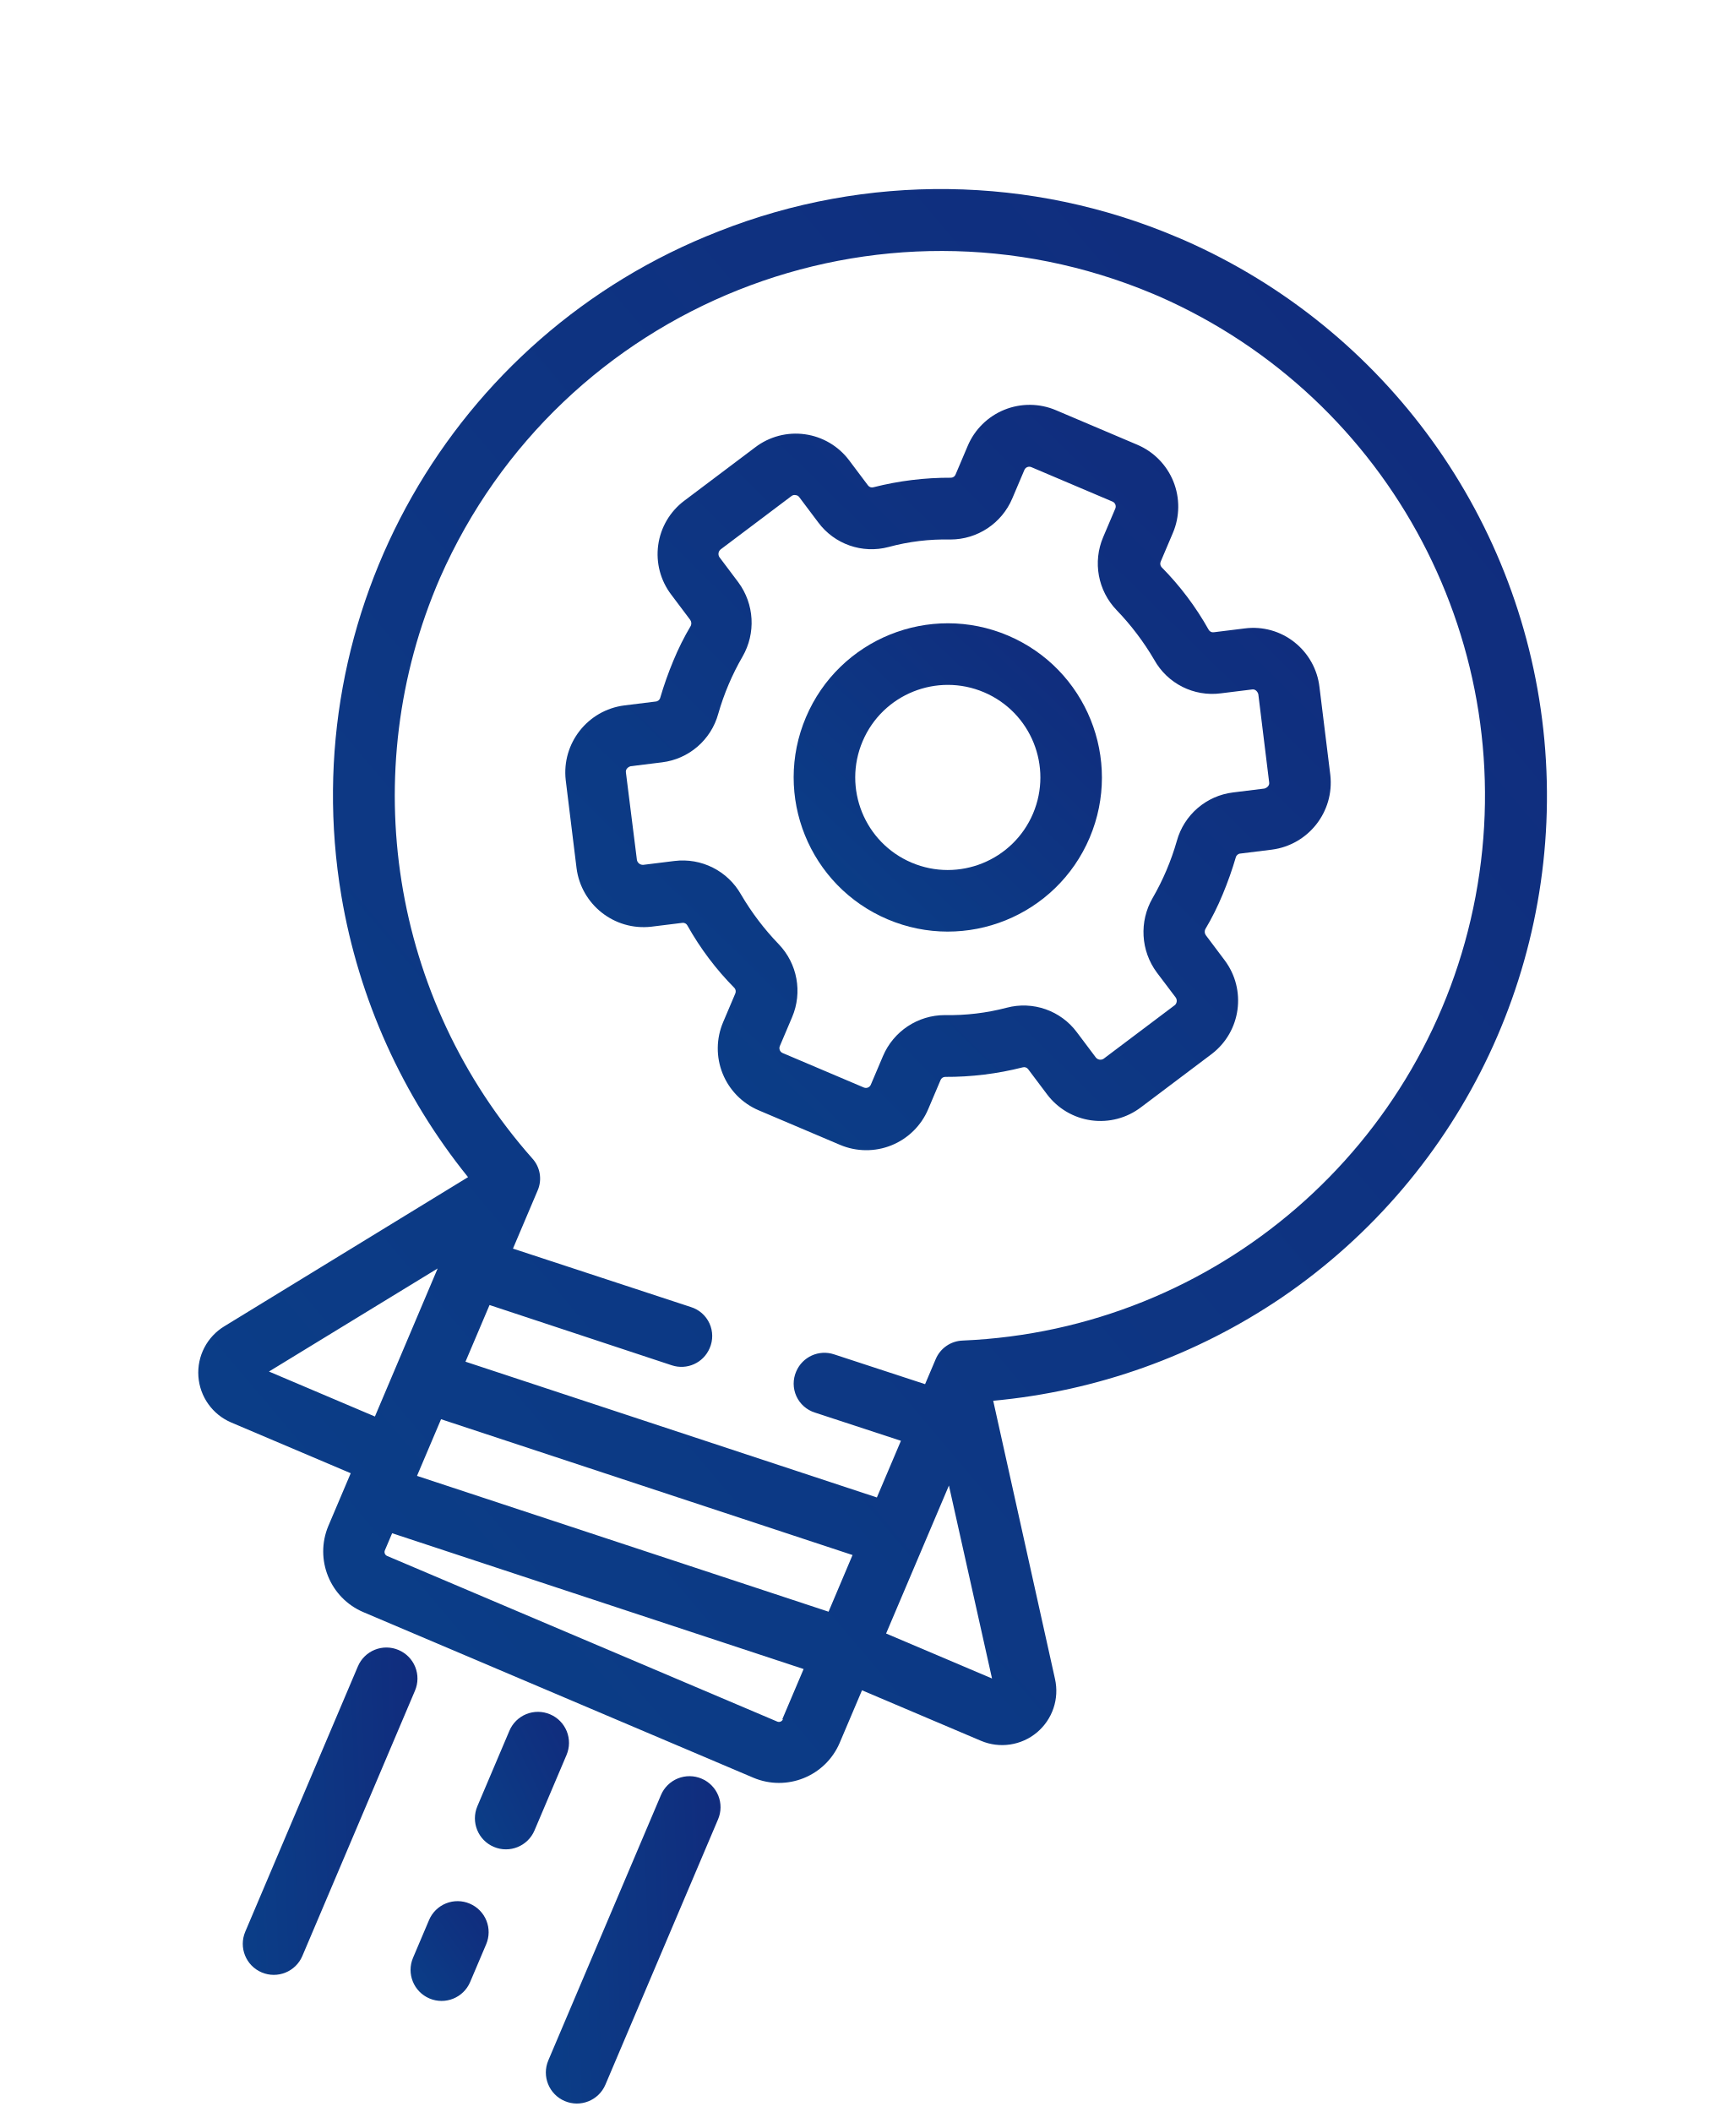
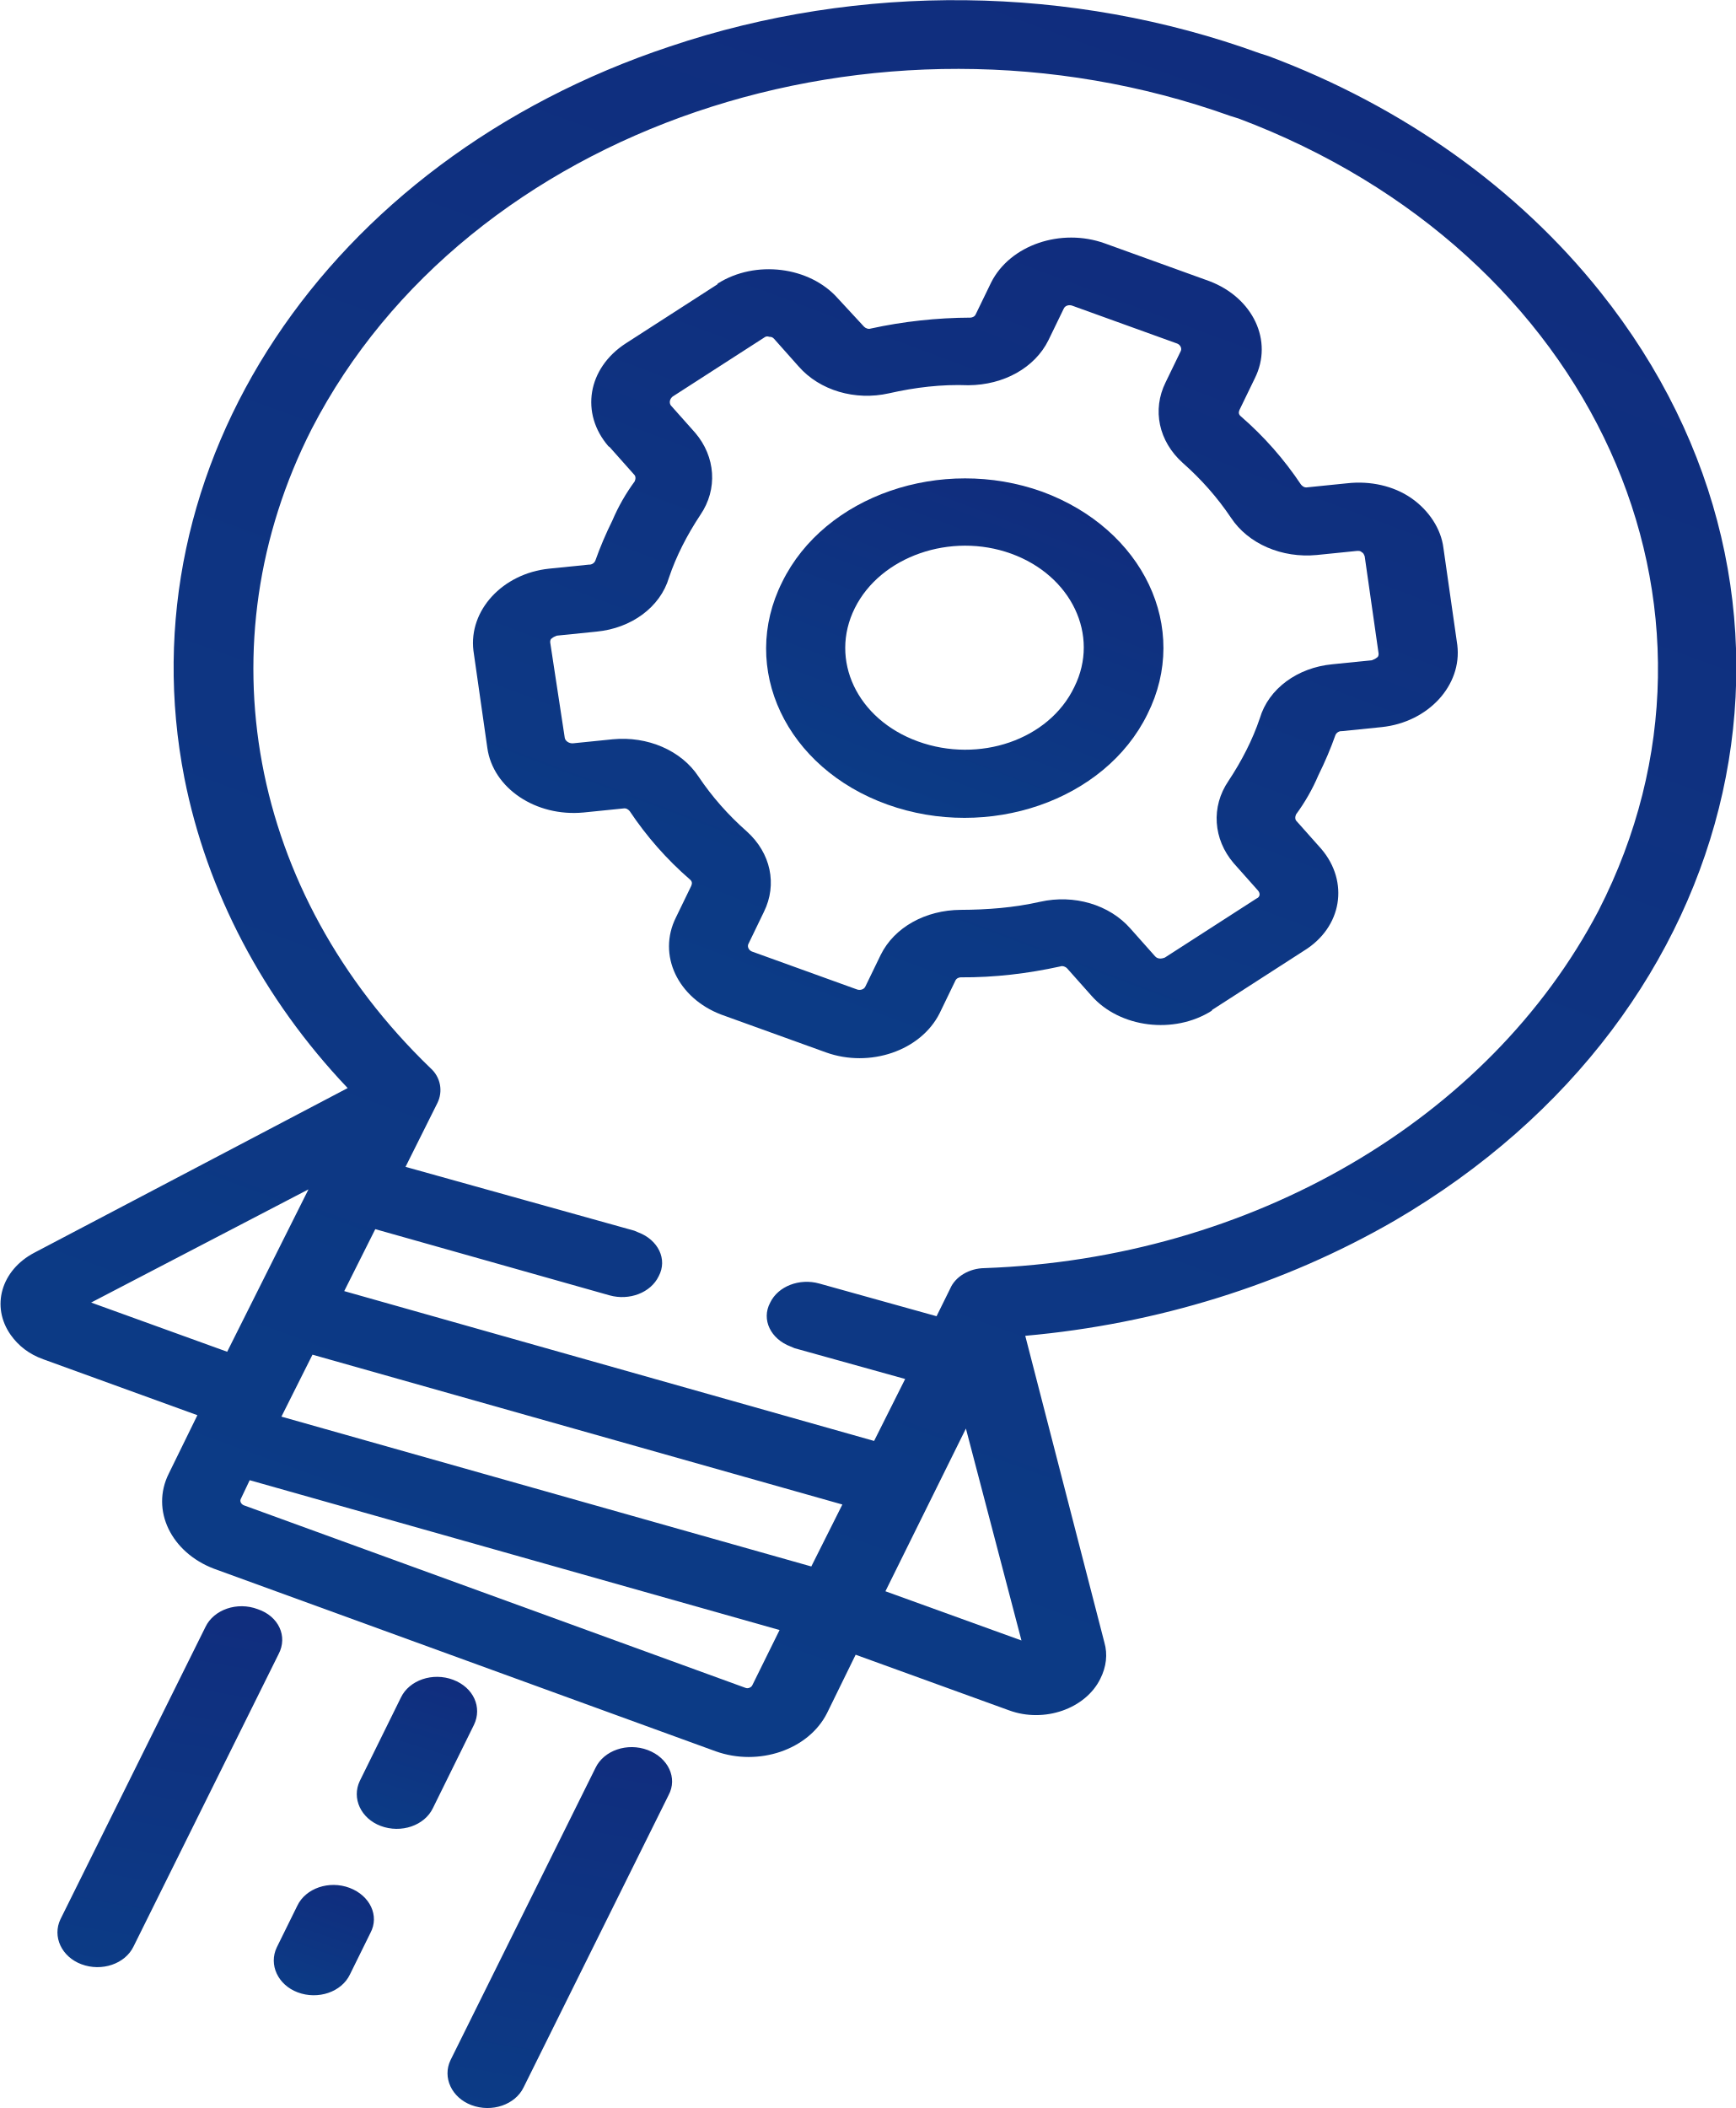
- <svg xmlns="http://www.w3.org/2000/svg" viewBox="0 0 72.032 87.669">
-   <defs>
-     <style>
-       .cls-1 {
-         fill: url(#linear-gradient);
-       }
-     </style>
-     <linearGradient id="linear-gradient" x1="0.712" y1="-0.178" x2="-0.316" y2="2.55" gradientUnits="objectBoundingBox">
-       <stop offset="0" stop-color="#112a7c" />
-       <stop offset="1" stop-color="#035796" />
+ <svg xmlns="http://www.w3.org/2000/svg" version="1.1" id="Слой_1" x="0px" y="0px" viewBox="0 0 198.4 240.9" style="enable-background:new 0 0 198.4 240.9;" xml:space="preserve">
+   <style type="text/css">
+ 	.st0{fill:url(#Path_371_1_);}
+ 	.st1{fill:url(#Path_372_1_);}
+ 	.st2{fill:url(#Path_373_1_);}
+ 	.st3{fill:url(#Path_374_1_);}
+ 	.st4{fill:url(#Path_375_1_);}
+ 	.st5{fill:url(#Path_376_1_);}
+ 	.st6{fill:url(#Path_377_1_);}
+ </style>
+   <g id="_5features" transform="matrix(0.921, 0.391, -0.391, 0.921, 25.673, 0)">
+     <linearGradient id="Path_371_1_" gradientUnits="userSpaceOnUse" x1="-523.592" y1="939.697" x2="-526.919" y2="930.869" gradientTransform="matrix(27.4966 -12.338 -11.6734 -29.0622 25497.363 20816.85)">
+       <stop offset="0" style="stop-color:#112A7C" />
+       <stop offset="1" style="stop-color:#035796" />
    </linearGradient>
-   </defs>
-   <g id="_5features" data-name="5features" transform="matrix(0.921, 0.391, -0.391, 0.921, 25.673, 0)">
-     <path id="Path_371" data-name="Path 371" class="cls-1" d="M80.264,61.572l-1.128-.653a.248.248,0,0,1-.119-.218,11.169,11.169,0,0,0,.1-1.623,14.884,14.884,0,0,0-.1-1.623.213.213,0,0,1,.119-.218l1.128-.653a2.806,2.806,0,0,0,1.029-3.8L79.452,49.6a2.779,2.779,0,0,0-1.683-1.307,2.745,2.745,0,0,0-2.118.277l-1.128.653a.207.207,0,0,1-.238-.02,12.077,12.077,0,0,0-2.811-1.623.218.218,0,0,1-.119-.2V46.091A2.788,2.788,0,0,0,68.564,43.3H64.9a2.788,2.788,0,0,0-2.791,2.791v1.287a.209.209,0,0,1-.119.2A12.823,12.823,0,0,0,59.181,49.2a.207.207,0,0,1-.238.02l-1.128-.653a2.771,2.771,0,0,0-3.8,1.029l-1.841,3.187a2.771,2.771,0,0,0,1.029,3.8l1.128.653a.248.248,0,0,1,.119.218,11.169,11.169,0,0,0-.1,1.623,14.883,14.883,0,0,0,.1,1.623.213.213,0,0,1-.119.218l-1.128.653a2.806,2.806,0,0,0-1.029,3.8l1.841,3.187a2.806,2.806,0,0,0,3.8,1.029l1.128-.653a.207.207,0,0,1,.238.02,12.077,12.077,0,0,0,2.811,1.623.218.218,0,0,1,.119.2v1.287A2.788,2.788,0,0,0,64.9,74.855h3.662a2.788,2.788,0,0,0,2.791-2.791V70.758a.209.209,0,0,1,.119-.2,12.823,12.823,0,0,0,2.811-1.623.207.207,0,0,1,.238-.02l1.128.653a2.771,2.771,0,0,0,3.8-1.029l1.841-3.187a2.788,2.788,0,0,0-1.029-3.781Zm-1.188,2.534-1.841,3.187a.243.243,0,0,1-.317.079l-1.128-.653a2.753,2.753,0,0,0-3.088.2A9.367,9.367,0,0,1,70.465,68.2a2.79,2.79,0,0,0-1.7,2.574v1.287a.22.22,0,0,1-.218.218H64.882a.22.22,0,0,1-.218-.218V70.758a2.79,2.79,0,0,0-1.7-2.574A10.931,10.931,0,0,1,60.725,66.9a2.78,2.78,0,0,0-3.088-.2l-1.128.653a.254.254,0,0,1-.317-.079l-1.841-3.167a.2.2,0,0,1-.02-.178.3.3,0,0,1,.1-.139l1.128-.653a2.767,2.767,0,0,0,1.366-2.771,10.494,10.494,0,0,1,0-2.574,2.817,2.817,0,0,0-1.366-2.771l-1.128-.653a.243.243,0,0,1-.079-.317l1.841-3.187a.2.2,0,0,1,.139-.1.2.2,0,0,1,.178.02l1.128.653a2.753,2.753,0,0,0,3.088-.2,9,9,0,0,1,2.237-1.287,2.79,2.79,0,0,0,1.7-2.574V46.091a.22.22,0,0,1,.218-.218h3.662a.22.22,0,0,1,.218.218v1.287a2.79,2.79,0,0,0,1.7,2.574A10.931,10.931,0,0,1,72.7,51.238a2.75,2.75,0,0,0,3.088.2l1.128-.653a.2.2,0,0,1,.178-.02.3.3,0,0,1,.139.1l1.841,3.187a.2.2,0,0,1,.02.178.3.3,0,0,1-.1.139l-1.128.653A2.767,2.767,0,0,0,76.5,57.791a10.495,10.495,0,0,1,0,2.574,2.817,2.817,0,0,0,1.366,2.771L79,63.789a.243.243,0,0,1,.079.317Zm0,0" transform="translate(-41.542 -34.728)" />
-     <g id="Group_281" data-name="Group 281" transform="translate(0)">
-       <path id="Path_372" data-name="Path 372" class="cls-1" d="M101.294,90.7a6.394,6.394,0,1,0,6.394,6.394,6.4,6.4,0,0,0-6.394-6.394Zm0,10.235a3.84,3.84,0,1,1,3.84-3.84,3.844,3.844,0,0,1-3.84,3.84Zm0,0" transform="translate(-76.112 -72.745)" />
-       <path id="Path_373" data-name="Path 373" class="cls-1" d="M46.36,38.8A25.183,25.183,0,0,0,25.494,0h-.317a25.069,25.069,0,0,0-17.6,7.206A25.124,25.124,0,0,0,3.936,38.7a25.255,25.255,0,0,0,9.4,8.691L6.45,57.033A2.249,2.249,0,0,0,8.271,60.6h5.385v2.376A2.737,2.737,0,0,0,16.388,65.7H33.967A2.737,2.737,0,0,0,36.7,62.972V60.6h5.365a2.249,2.249,0,0,0,1.821-3.563l-6.869-9.621A25.493,25.493,0,0,0,46.36,38.8Zm-32.7,19.242H8.885l4.771-6.671Zm20.489,4.949a.177.177,0,0,1-.178.178H16.388a.177.177,0,0,1-.178-.178V62.22l17.916-1.485v2.257Zm0-4.85L16.23,59.627V57.073l17.916-1.485Zm7.325-.1H36.7V51.371ZM34.878,45.611a1.26,1.26,0,0,0-.732,1.148v1.128l-3.959.337a1.271,1.271,0,0,0-1.168,1.267A1.258,1.258,0,0,0,30.4,50.758l3.742-.317v2.554L16.23,54.48V51.926l7.938-.653a1.271,1.271,0,0,0,1.168-1.267,1.258,1.258,0,0,0-1.386-1.267l-7.74.653V46.779a1.239,1.239,0,0,0-.732-1.148A22.7,22.7,0,0,1,2.55,24.963,22.711,22.711,0,0,1,25.177,2.554h.277a22.626,22.626,0,0,1,9.423,43.057Zm0,0" transform="translate(0.004)" />
+     <path id="Path_371" class="st0" d="M153.2,40.3l-3.8-1.8c-0.3-0.1-0.4-0.4-0.4-0.7c0.4-1.7,0.6-3.4,0.6-5.1c0.1-1.7,0.1-3.4,0-5   c0-0.3,0.2-0.6,0.5-0.7l4-2.2c4.7-2.6,6.6-8,4.3-12l-5.8-9.6c-1.1-1.9-3.2-3.3-5.6-3.8c-2.4-0.5-5.1,0-7.4,1.3l-4,2.2   c-0.3,0.2-0.6,0.1-0.8,0c-2.9-1.9-6-3.4-9.4-4.5c-0.3-0.1-0.4-0.3-0.4-0.6l0.2-4c0.3-4.8-3.8-8.4-9.1-8.2c0,0,0,0,0,0l-12.7,0.7   c-5.3,0.3-9.9,4.4-10.2,9.2c0,0,0,0,0,0l-0.2,4c0,0.3-0.2,0.5-0.4,0.6c-3.5,1.5-6.9,3.4-10,5.6c-0.2,0.2-0.6,0.2-0.8,0.1L77.8,4   c-4.4-2.1-10.4-0.4-13.3,3.8c0,0,0,0,0,0.1l-7,10.3c-2.9,4.3-1.7,9.4,2.8,11.6c0,0,0,0,0.1,0l3.8,1.8c0.3,0.1,0.4,0.4,0.4,0.7   c-0.4,1.7-0.6,3.4-0.6,5.1c-0.1,1.7-0.1,3.4,0,5c0,0.3-0.2,0.6-0.5,0.7l-4,2.2c-4.7,2.6-6.6,8-4.3,12l5.8,9.6c2.4,4,8.2,5.1,13,2.5   l4-2.2c0.3-0.2,0.6-0.1,0.8,0c2.9,1.9,6,3.4,9.4,4.5c0.3,0.1,0.4,0.3,0.4,0.6l-0.2,4c-0.3,4.8,3.8,8.4,9.1,8.2c0,0,0,0,0,0   l12.7-0.7c5.3-0.3,9.9-4.4,10.2-9.2c0,0,0,0,0,0l0.2-4.1c0-0.3,0.2-0.5,0.4-0.6c3.6-1.5,6.9-3.4,10-5.6c0.2-0.2,0.6-0.2,0.8-0.1   l3.8,1.8c4.4,2.1,10.4,0.4,13.3-3.8c0,0,0,0,0-0.1l7-10.3C158.9,47.6,157.6,42.5,153.2,40.3L153.2,40.3z M148.6,48.4l-7,10.3   c-0.3,0.3-0.7,0.5-1.1,0.3l-3.8-1.8c-3.3-1.6-7.5-1.1-10.7,1.2c-2.5,1.8-5.2,3.2-8,4.4c-3.7,1.6-6.2,4.8-6.4,8.3l-0.2,4   c0,0.4-0.4,0.7-0.8,0.7l-12.7,0.7c-0.4,0-0.7-0.3-0.7-0.6l0.2-4.1c0.2-3.5-1.9-6.5-5.4-7.7c-2.7-0.9-5.2-2.1-7.5-3.6   c-3-2-7.2-2-10.7-0.1l-4,2.2c-0.4,0.2-0.9,0.1-1.1-0.2L62.9,53c-0.1-0.2-0.1-0.4,0-0.5c0.1-0.2,0.2-0.3,0.4-0.5l4-2.2   c3.5-1.9,5.6-5.4,5.2-8.9c-0.2-2.6,0-5.3,0.5-8c0.7-3.5-1-6.8-4.2-8.4L65,22.7c-0.3-0.2-0.4-0.6-0.2-1l7-10.3   c0.1-0.2,0.3-0.3,0.5-0.3c0.2-0.1,0.4-0.1,0.6,0l3.8,1.8c3.3,1.6,7.5,1.1,10.7-1.2c2.5-1.8,5.1-3.3,8-4.4c3.7-1.6,6.2-4.8,6.4-8.3   l0.2-4c0-0.4,0.4-0.7,0.8-0.7l12.7-0.7c0.4,0,0.7,0.3,0.7,0.6l-0.2,4c-0.2,3.5,1.9,6.5,5.4,7.7c2.7,0.9,5.2,2.1,7.5,3.6   c3,2,7.2,2,10.7,0.1l4-2.2c0.2-0.1,0.4-0.2,0.6-0.1c0.2,0,0.3,0.1,0.5,0.3l5.8,9.6c0.1,0.2,0.1,0.4,0,0.5c-0.1,0.2-0.2,0.3-0.4,0.5   l-4,2.2c-3.5,1.9-5.6,5.4-5.2,8.9c0.2,2.6,0,5.3-0.5,8c-0.7,3.5,1,6.8,4.2,8.4l3.8,1.8C148.8,47.7,148.9,48.1,148.6,48.4   L148.6,48.4z" />
+     <g id="Group_281" transform="translate(0)">
+       <linearGradient id="Path_372_1_" gradientUnits="userSpaceOnUse" x1="-482.041" y1="919.047" x2="-485.419" y2="910.083" gradientTransform="matrix(11.7778 -5.0001 -5.0001 -11.7778 10389.958 8421.241)">
+         <stop offset="0" style="stop-color:#112A7C" />
+         <stop offset="1" style="stop-color:#035796" />
+       </linearGradient>
+       <path id="Path_372" class="st1" d="M107.9,15.2c-12.2,0.7-22.7,10.1-23.3,21.1c-0.7,11,8.7,19.4,21,18.7    c12.2-0.7,22.7-10.1,23.3-21.1c0,0,0,0,0,0C129.6,22.9,120.2,14.6,107.9,15.2z M106,47c-7.4,0.4-13-4.6-12.6-11.2    c0.4-6.6,6.7-12.3,14-12.7s13,4.6,12.6,11.2l0,0C119.7,41,113.4,46.6,106,47z" />
+       <linearGradient id="Path_373_1_" gradientUnits="userSpaceOnUse" x1="-536.377" y1="945.989" x2="-539.765" y2="936.999" gradientTransform="matrix(46.3894 -25.6887 -19.6941 -60.5097 43655.223 43378.113)">
+         <stop offset="0" style="stop-color:#112A7C" />
+         <stop offset="1" style="stop-color:#035796" />
+       </linearGradient>
+       <path id="Path_373" class="st2" d="M177.5,76.1c28.2-37.8,19.4-85.6-19.8-106.8c-13.3-7.2-29-10.7-45.4-10l-1.1,0.1    C88.4-39.4,66-30.2,48.9-15C17.8,12.4,10.2,53.6,30.5,83.6c7.4,10.9,18.1,19.7,31,25.3l-25.6,31.3c-2.7,3.3-2.2,7.6,1.2,9.7    c1.3,0.8,2.8,1.2,4.5,1.1l18.7-1l-0.4,7.4c-0.3,4.7,3.8,8.2,9,8l60.9-3.2c5.2-0.3,9.7-4.3,10-9l0.4-7.4l18.6-1    c4.3-0.2,8-3.6,8.2-7.4c0.1-1.5-0.3-2.9-1.2-4l-22-28.7C157.1,97.6,168.7,87.8,177.5,76.1z M60.6,142l-16.5,0.9l17.8-21.6    L60.6,142z M130.7,153.6c0,0.3-0.3,0.6-0.6,0.6c0,0,0,0,0,0l-60.9,3.2c-0.3,0-0.6-0.2-0.6-0.5c0,0,0,0,0,0l0.1-2.4l62.4-7.9    L130.7,153.6L130.7,153.6z M131.6,138.5l-62.4,7.9l0.5-7.9l62.4-7.9L131.6,138.5z M157,136.9l-16.5,0.9l1.2-20.7L157,136.9z     M136.5,99.4c-1.6,0.7-2.7,2.2-2.7,3.7l-0.2,3.5l-13.8,1.8c-2.3,0.3-4.2,2.1-4.3,4.2c-0.2,2.2,1.7,3.8,4.1,3.7c0.2,0,0.3,0,0.5,0    l13-1.7l-0.5,7.9l-62.4,7.9l0.5-7.9l27.6-3.5c2.3-0.3,4.2-2.1,4.3-4.2c0.2-2.2-1.7-3.8-4.1-3.7c-0.2,0-0.3,0-0.5,0l-26.9,3.5    l0.5-8.1c0.1-1.5-0.8-2.9-2.3-3.4c-26.9-10.3-42.9-34.5-41-61.9c2.9-38.6,39.6-71.4,82.6-73.9l1-0.1c43.3-1.8,76,28.3,73.2,67.2    C182.9,61.3,164.1,86.5,136.5,99.4L136.5,99.4z" />
    </g>
-     <path id="Path_374" data-name="Path 374" class="cls-1" d="M121.987,379.4a1.284,1.284,0,0,0-1.287,1.287v1.7a1.287,1.287,0,1,0,2.574,0v-1.7a1.284,1.284,0,0,0-1.287-1.287Zm0,0" transform="translate(-96.805 -304.293)" />
-     <path id="Path_375" data-name="Path 375" class="cls-1" d="M87.487,336.3a1.284,1.284,0,0,0-1.287,1.287v11.957a1.287,1.287,0,0,0,2.574,0V337.587a1.284,1.284,0,0,0-1.287-1.287Zm0,0" transform="translate(-69.135 -269.725)" />
-     <path id="Path_376" data-name="Path 376" class="cls-1" d="M156.487,336.3a1.284,1.284,0,0,0-1.287,1.287v11.957a1.287,1.287,0,0,0,2.574,0V337.587a1.284,1.284,0,0,0-1.287-1.287Zm0,0" transform="translate(-124.475 -269.725)" />
-     <path id="Path_377" data-name="Path 377" class="cls-1" d="M121.987,336.3a1.284,1.284,0,0,0-1.287,1.287v3.4a1.287,1.287,0,0,0,2.574,0v-3.4a1.284,1.284,0,0,0-1.287-1.287Zm0,0" transform="translate(-96.805 -269.725)" />
+     <linearGradient id="Path_374_1_" gradientUnits="userSpaceOnUse" x1="-203.512" y1="762.293" x2="-206.933" y2="753.216" gradientTransform="matrix(2.3707 -1.6718 -1.0064 -3.938 1348.804 2851.799)">
+       <stop offset="0" style="stop-color:#112A7C" />
+       <stop offset="1" style="stop-color:#035796" />
+     </linearGradient>
+     <path id="Path_374" class="st3" d="M97.4,192.9c-2.5,0.1-4.6,2-4.7,4.2c0,0,0,0,0,0l-0.3,5.3c-0.1,2.2,1.8,3.9,4.2,3.8   c2.5-0.1,4.6-2,4.7-4.2c0,0,0,0,0,0l0.3-5.3C101.8,194.5,99.9,192.8,97.4,192.9C97.4,192.9,97.4,192.9,97.4,192.9z" />
+     <linearGradient id="Path_375_1_" gradientUnits="userSpaceOnUse" x1="-197.973" y1="791.33" x2="-201.587" y2="781.739" gradientTransform="matrix(2.3707 -5.6809 -1.0064 -13.3814 1341.974 9620.816)">
+       <stop offset="0" style="stop-color:#112A7C" />
+       <stop offset="1" style="stop-color:#035796" />
+     </linearGradient>
+     <path id="Path_375" class="st4" d="M75.3,167.7c-2.5,0.1-4.6,2-4.7,4.2c0,0,0,0,0,0l-2.2,37.2c-0.1,2.2,1.8,3.9,4.2,3.8   c2.5-0.1,4.6-2,4.7-4.2l2.2-37.2C79.7,169.2,77.8,167.5,75.3,167.7C75.3,167.7,75.3,167.7,75.3,167.7L75.3,167.7z" />
+     <linearGradient id="Path_376_1_" gradientUnits="userSpaceOnUse" x1="-185.866" y1="786.38" x2="-189.48" y2="776.789" gradientTransform="matrix(2.3707 -5.6816 -1.0064 -13.383 1355.634 9621.967)">
+       <stop offset="0" style="stop-color:#112A7C" />
+       <stop offset="1" style="stop-color:#035796" />
+     </linearGradient>
+     <path id="Path_376" class="st5" d="M122.6,165.1c-2.5,0.1-4.6,2-4.7,4.2c0,0,0,0,0,0l-2.2,37.2c-0.1,2.2,1.8,3.9,4.2,3.8   c2.5-0.1,4.6-2,4.7-4.2l2.2-37.2C127,166.7,125.1,165,122.6,165.1C122.7,165.1,122.7,165.1,122.6,165.1L122.6,165.1z" />
+     <linearGradient id="Path_377_1_" gradientUnits="userSpaceOnUse" x1="-197.468" y1="775.101" x2="-200.924" y2="765.929" gradientTransform="matrix(2.3707 -2.3351 -1.0064 -5.5004 1348.804 3964.635)">
+       <stop offset="0" style="stop-color:#112A7C" />
+       <stop offset="1" style="stop-color:#035796" />
+     </linearGradient>
+     <path id="Path_377" class="st6" d="M99,166.4c-2.5,0.1-4.6,2-4.7,4.2c0,0,0,0,0,0l-0.6,10.6c-0.1,2.2,1.8,3.9,4.2,3.8   c2.5-0.1,4.6-2,4.7-4.2l0.6-10.6C103.3,168,101.5,166.3,99,166.4C99,166.4,99,166.4,99,166.4z" />
  </g>
</svg>
